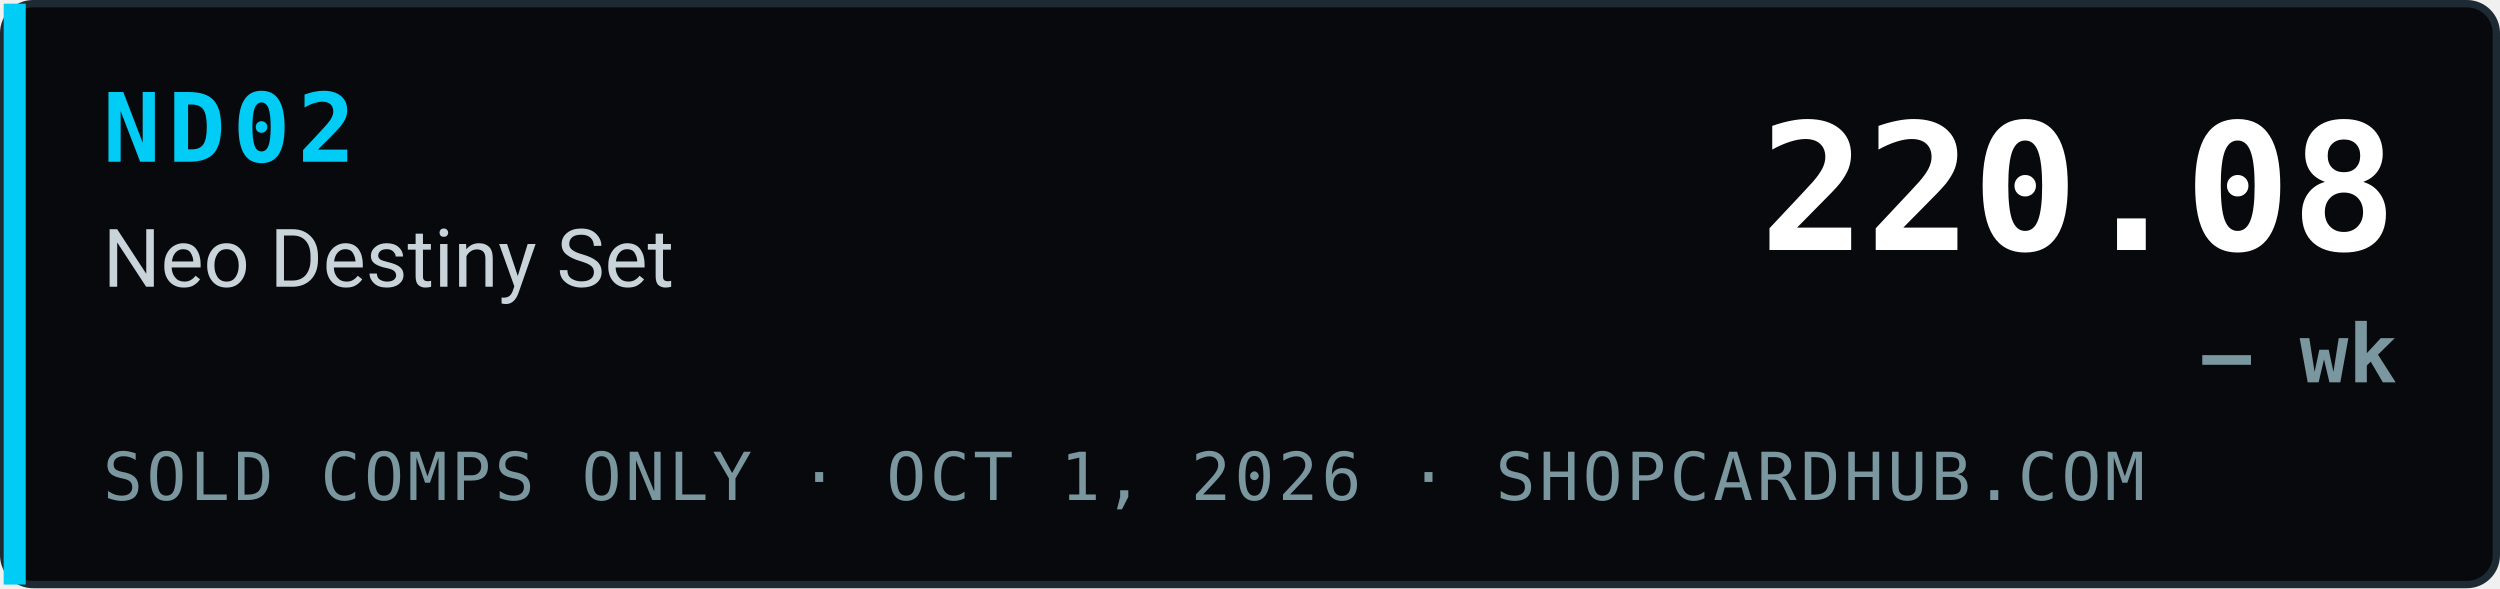
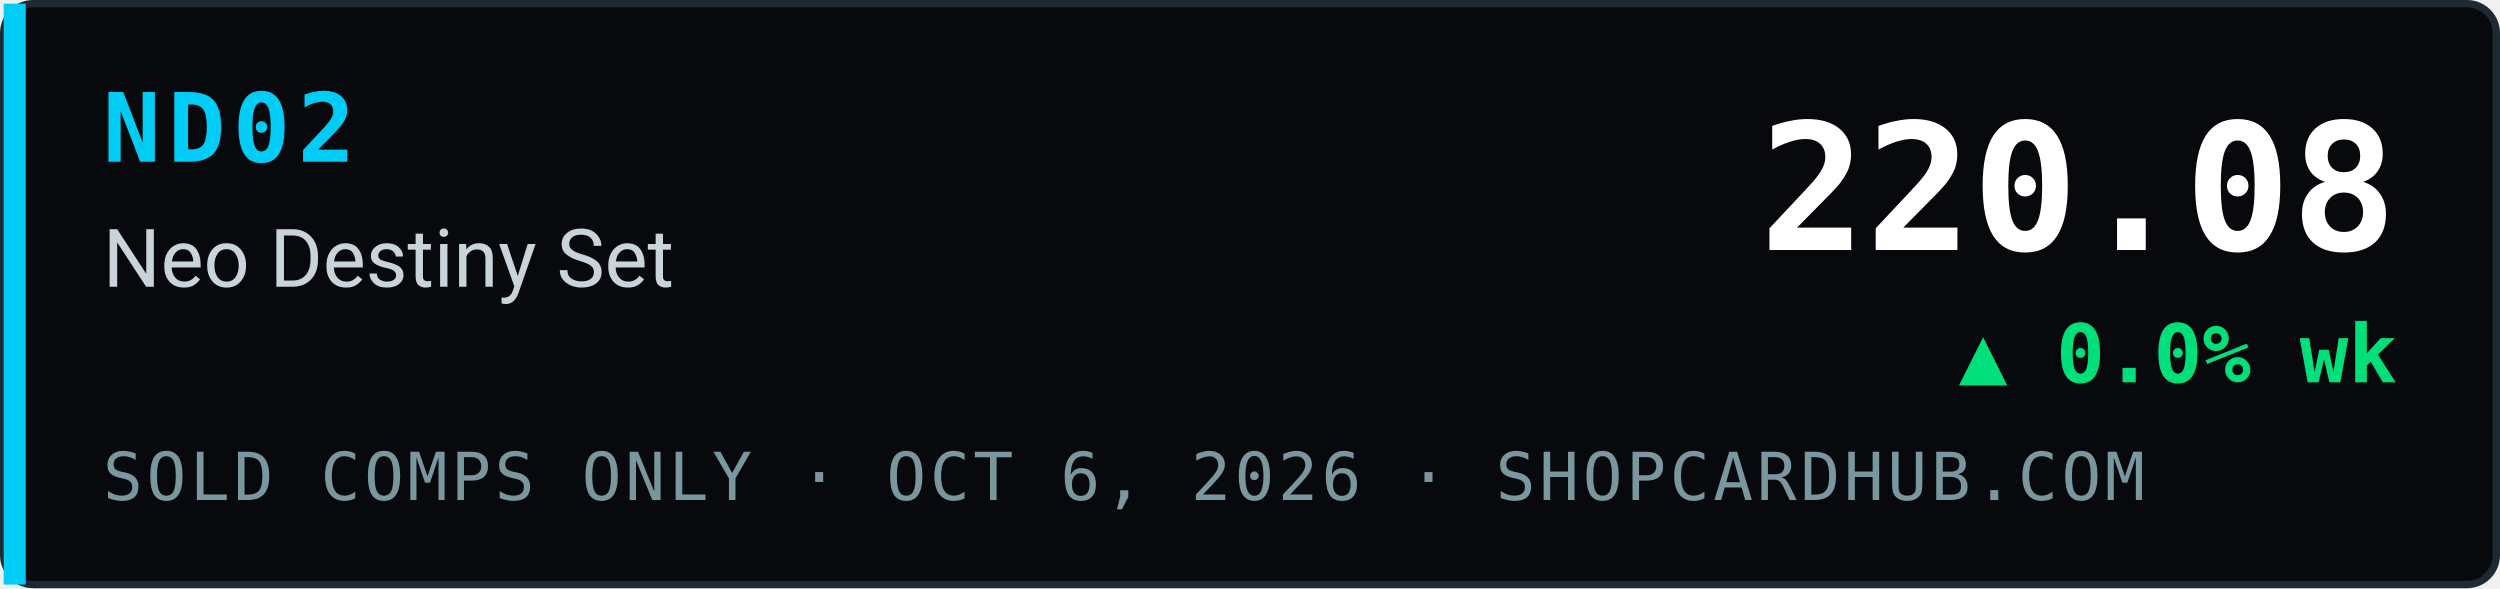
- <svg xmlns="http://www.w3.org/2000/svg" width="340" height="80" viewBox="0 0 340 80" role="img" aria-label="ND02 Neo Destiny Set index 220.08, — wk, sold comps only, ShopCardHub">
+ <svg xmlns="http://www.w3.org/2000/svg" width="340" height="80" viewBox="0 0 340 80" role="img" aria-label="ND02 Neo Destiny Set index 220.08, ▲ 0.0% wk, sold comps only, ShopCardHub">
  <rect x="0.5" y="0.5" width="339" height="79" rx="4" fill="#07090c" stroke="#1e2a33" />
  <rect x="0.5" y="0.5" width="3" height="79" fill="#00ccf5" />
  <text x="14" y="22" font-family="ui-monospace,SFMono-Regular,Menlo,Consolas,monospace" font-size="13" font-weight="700" fill="#00ccf5" letter-spacing="1">ND02</text>
  <text x="14" y="39" font-family="system-ui,-apple-system,Segoe UI,Roboto,Helvetica,Arial,sans-serif" font-size="11" fill="#c9d4da">Neo Destiny Set</text>
-   <text x="14" y="68" font-family="ui-monospace,SFMono-Regular,Menlo,Consolas,monospace" font-size="9" fill="#7a969e" letter-spacing="0.5">SOLD COMPS ONLY · OCT 1, 2026 · SHOPCARDHUB.COM</text>
+   <text x="14" y="68" font-family="ui-monospace,SFMono-Regular,Menlo,Consolas,monospace" font-size="9" fill="#7a969e" letter-spacing="0.5">SOLD COMPS ONLY · OCT 6, 2026 · SHOPCARDHUB.COM</text>
  <text x="326" y="34" text-anchor="end" font-family="ui-monospace,SFMono-Regular,Menlo,Consolas,monospace" font-size="24" font-weight="700" fill="#ffffff">220.08</text>
-   <text x="326" y="52" text-anchor="end" font-family="ui-monospace,SFMono-Regular,Menlo,Consolas,monospace" font-size="11" font-weight="700" fill="#7a969e">— wk</text>
+   <text x="326" y="52" text-anchor="end" font-family="ui-monospace,SFMono-Regular,Menlo,Consolas,monospace" font-size="11" font-weight="700" fill="#00e07a">▲ 0.0% wk</text>
</svg>
